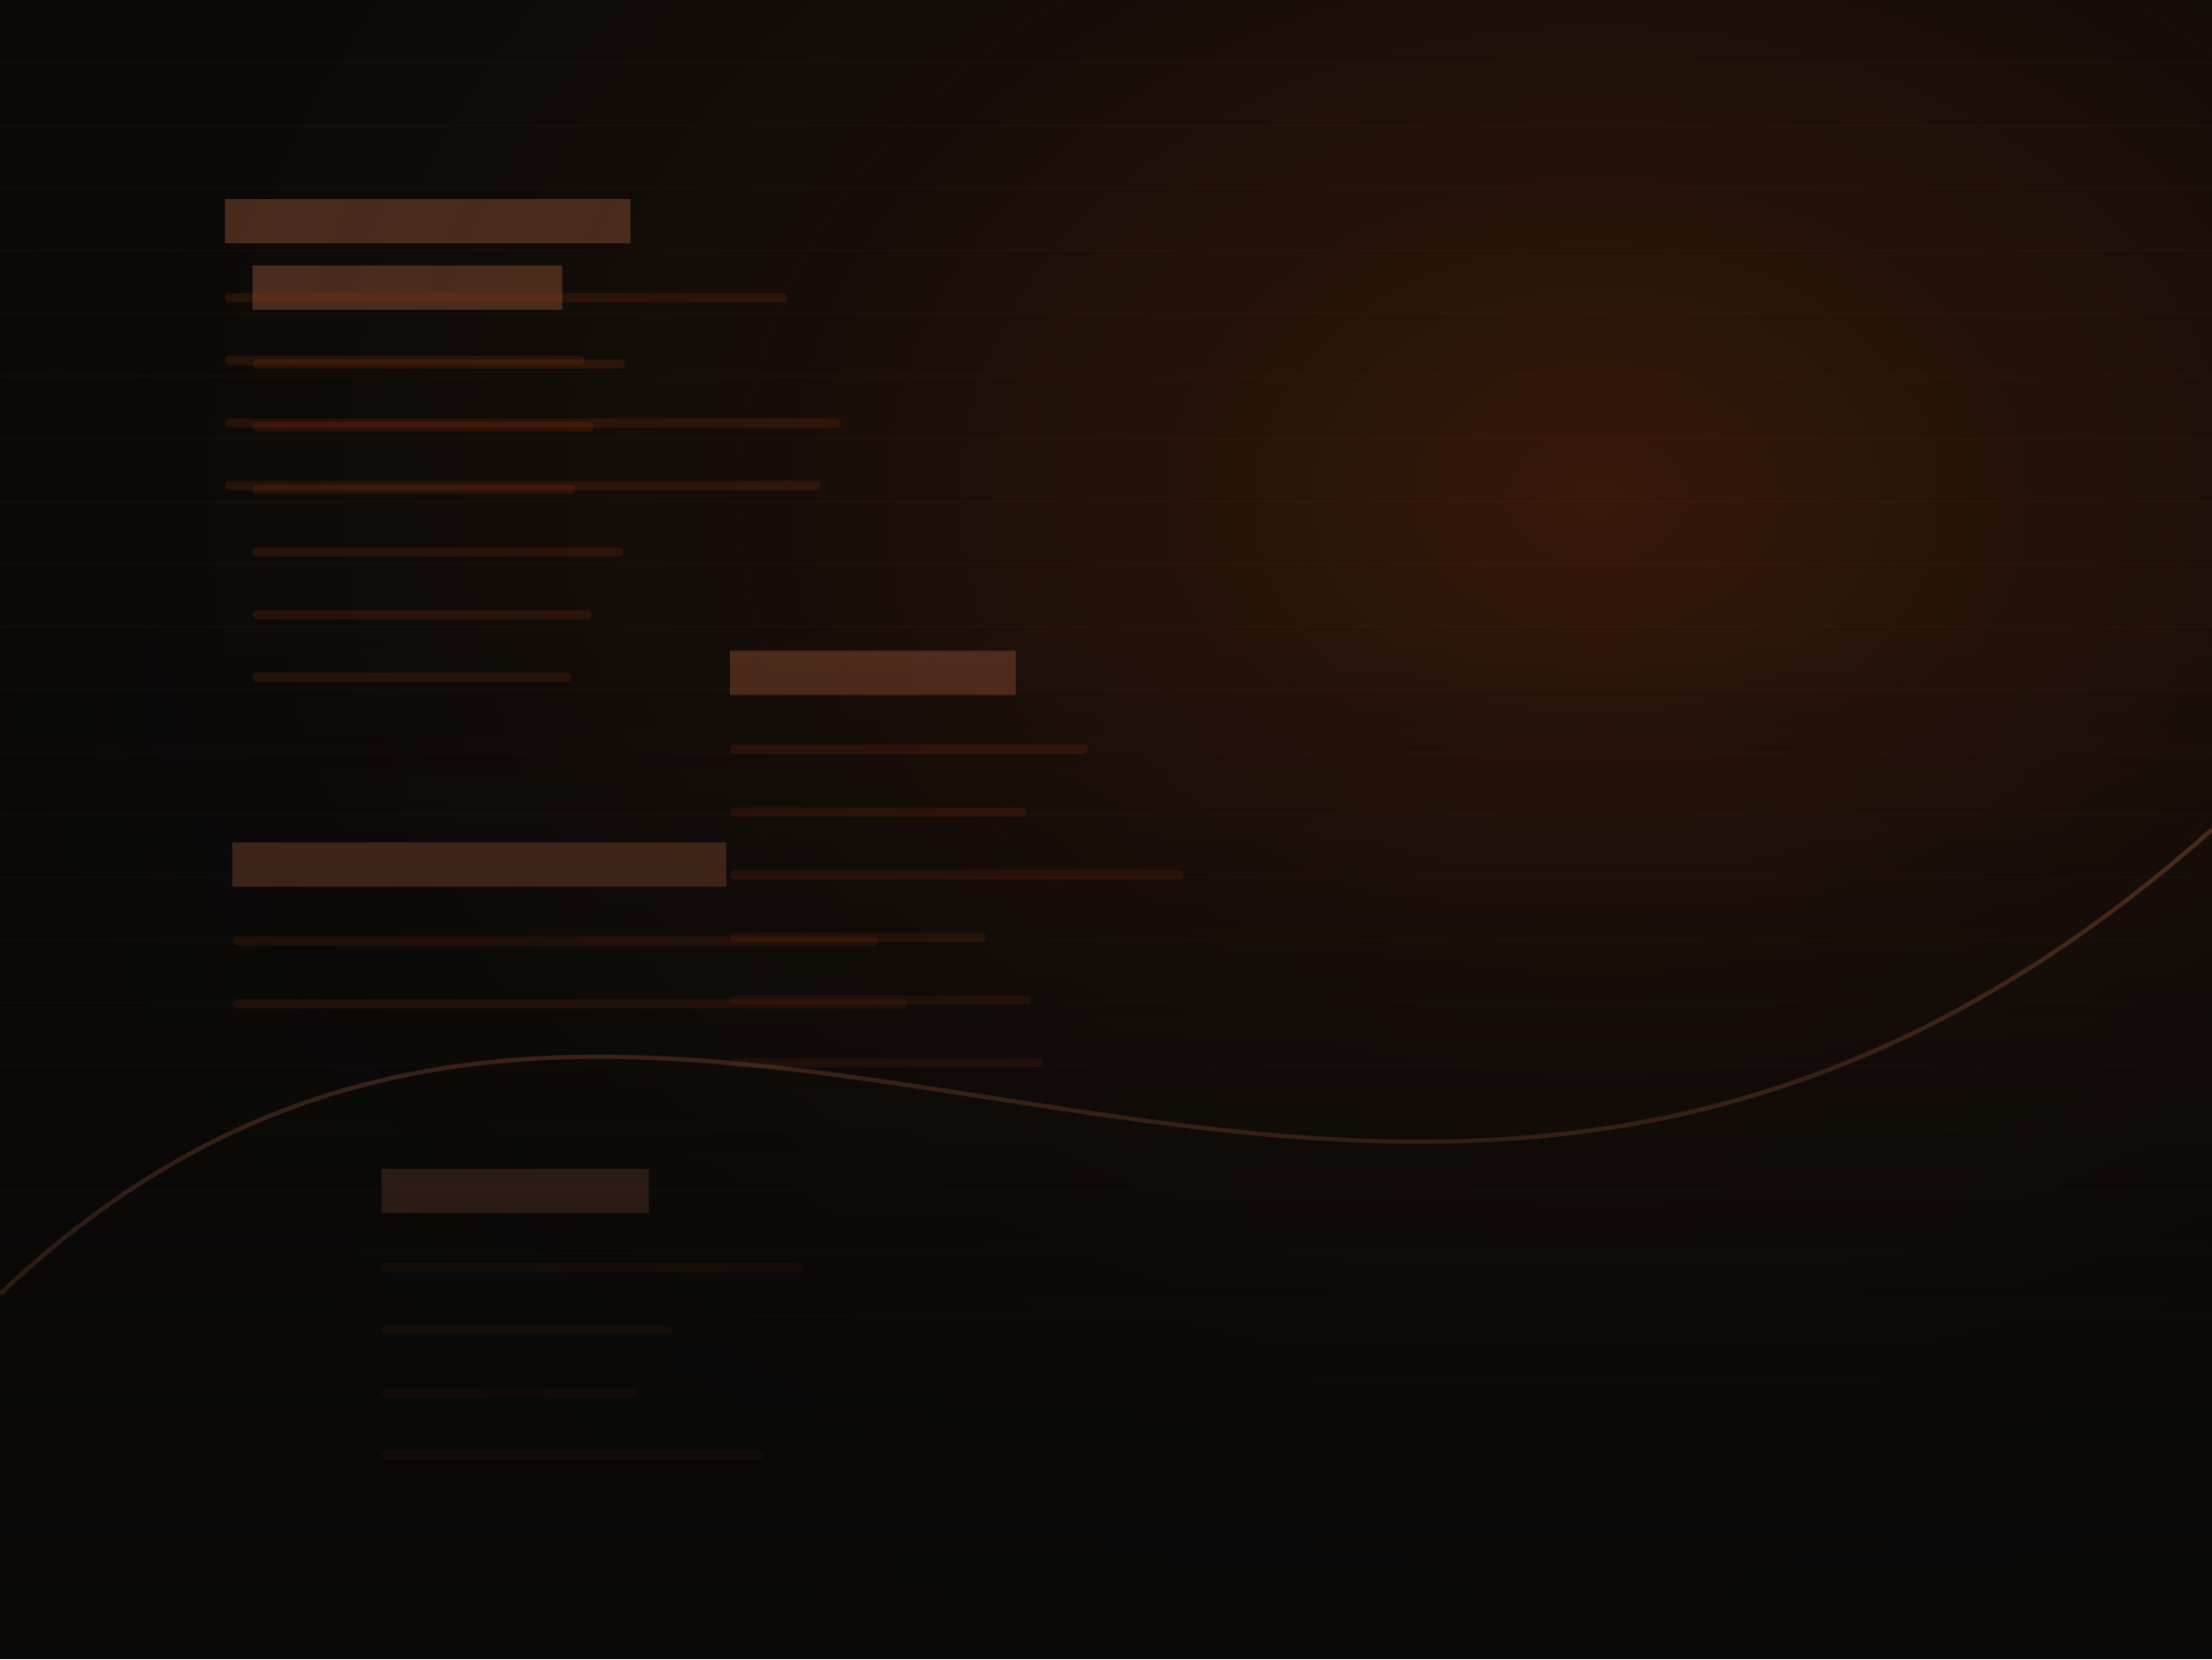
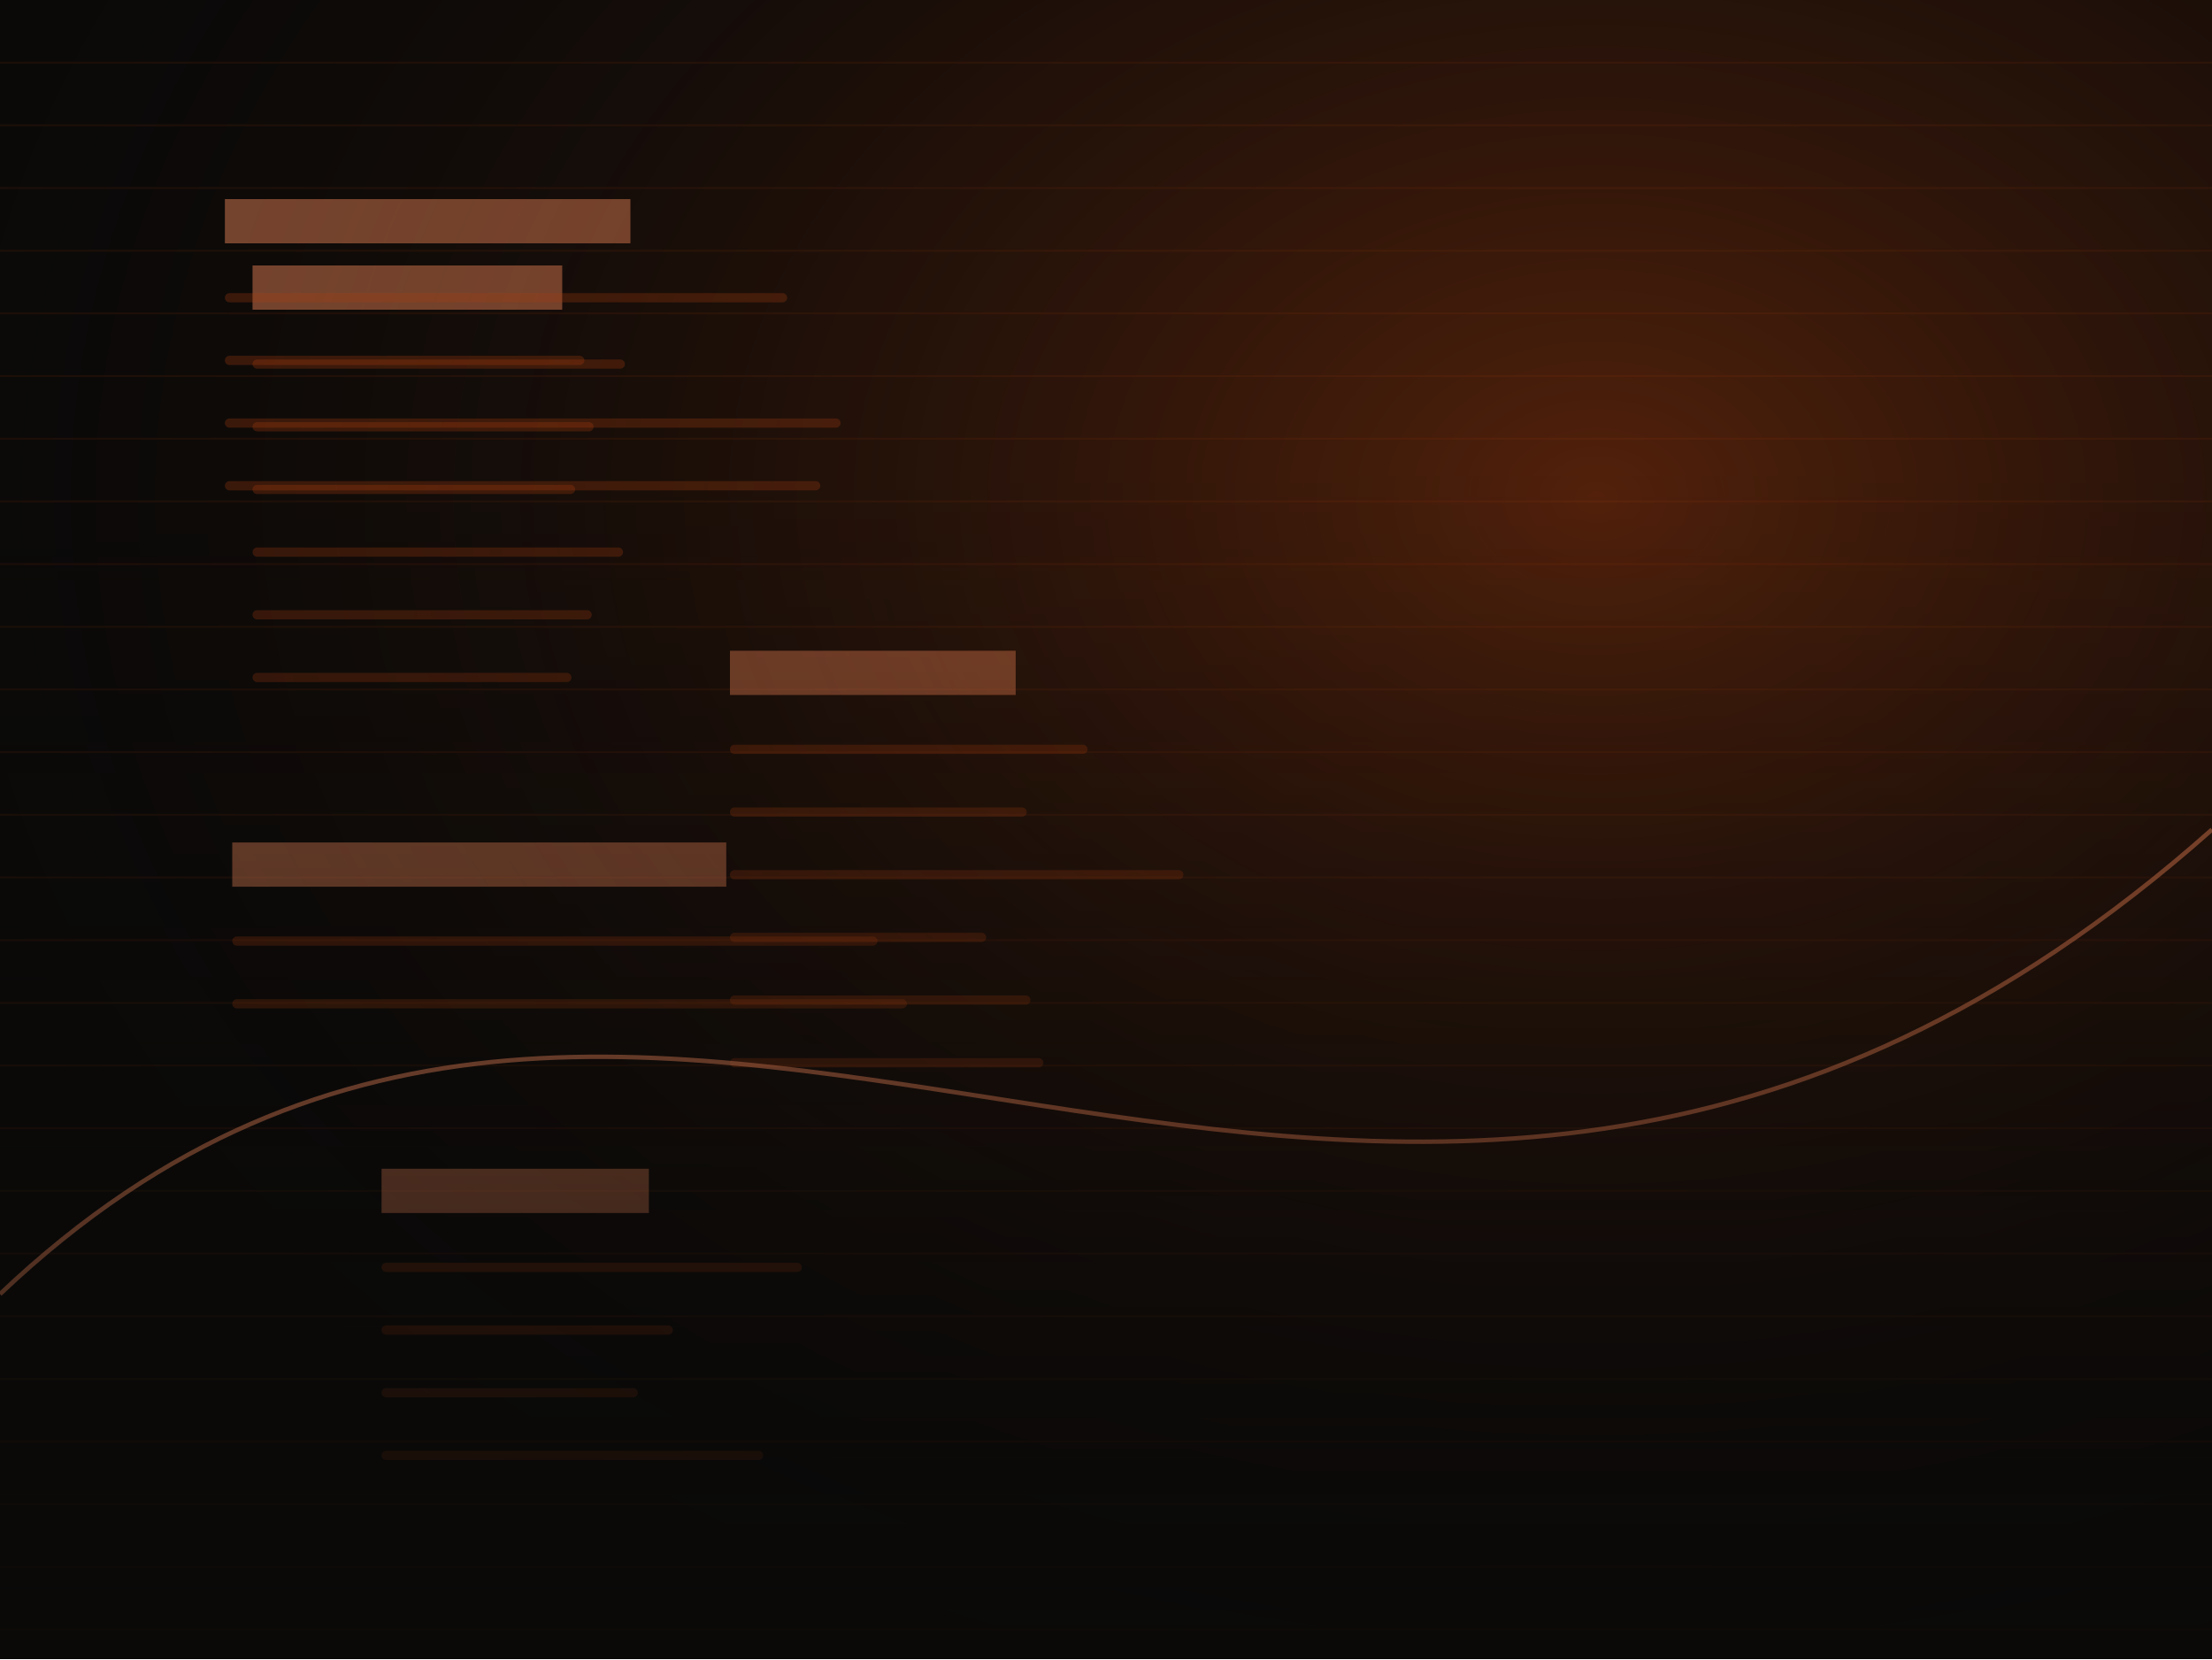
<svg xmlns="http://www.w3.org/2000/svg" viewBox="0 0 1200 900" width="1200" height="900" preserveAspectRatio="xMidYMid slice">
  <defs />
  <rect width="1200" height="900" fill="#0A0908" />
-   <line x1="0" y1="34" x2="1200" y2="34" stroke="#B8430F" stroke-width="1" stroke-opacity="0.07" />
-   <line x1="0" y1="68" x2="1200" y2="68" stroke="#B8430F" stroke-width="1" stroke-opacity="0.07" />
-   <line x1="0" y1="102" x2="1200" y2="102" stroke="#B8430F" stroke-width="1" stroke-opacity="0.07" />
-   <line x1="0" y1="136" x2="1200" y2="136" stroke="#B8430F" stroke-width="1" stroke-opacity="0.07" />
-   <line x1="0" y1="170" x2="1200" y2="170" stroke="#B8430F" stroke-width="1" stroke-opacity="0.07" />
-   <line x1="0" y1="204" x2="1200" y2="204" stroke="#B8430F" stroke-width="1" stroke-opacity="0.07" />
-   <line x1="0" y1="238" x2="1200" y2="238" stroke="#B8430F" stroke-width="1" stroke-opacity="0.07" />
-   <line x1="0" y1="272" x2="1200" y2="272" stroke="#B8430F" stroke-width="1" stroke-opacity="0.07" />
-   <line x1="0" y1="306" x2="1200" y2="306" stroke="#B8430F" stroke-width="1" stroke-opacity="0.07" />
-   <line x1="0" y1="340" x2="1200" y2="340" stroke="#B8430F" stroke-width="1" stroke-opacity="0.07" />
-   <line x1="0" y1="374" x2="1200" y2="374" stroke="#B8430F" stroke-width="1" stroke-opacity="0.07" />
-   <line x1="0" y1="408" x2="1200" y2="408" stroke="#B8430F" stroke-width="1" stroke-opacity="0.07" />
-   <line x1="0" y1="442" x2="1200" y2="442" stroke="#B8430F" stroke-width="1" stroke-opacity="0.07" />
-   <line x1="0" y1="476" x2="1200" y2="476" stroke="#B8430F" stroke-width="1" stroke-opacity="0.07" />
-   <line x1="0" y1="510" x2="1200" y2="510" stroke="#B8430F" stroke-width="1" stroke-opacity="0.07" />
-   <line x1="0" y1="544" x2="1200" y2="544" stroke="#B8430F" stroke-width="1" stroke-opacity="0.07" />
-   <line x1="0" y1="578" x2="1200" y2="578" stroke="#B8430F" stroke-width="1" stroke-opacity="0.07" />
-   <line x1="0" y1="612" x2="1200" y2="612" stroke="#B8430F" stroke-width="1" stroke-opacity="0.07" />
-   <line x1="0" y1="646" x2="1200" y2="646" stroke="#B8430F" stroke-width="1" stroke-opacity="0.07" />
-   <line x1="0" y1="680" x2="1200" y2="680" stroke="#B8430F" stroke-width="1" stroke-opacity="0.07" />
-   <line x1="0" y1="714" x2="1200" y2="714" stroke="#B8430F" stroke-width="1" stroke-opacity="0.07" />
-   <line x1="0" y1="748" x2="1200" y2="748" stroke="#B8430F" stroke-width="1" stroke-opacity="0.07" />
-   <line x1="0" y1="782" x2="1200" y2="782" stroke="#B8430F" stroke-width="1" stroke-opacity="0.07" />
-   <line x1="0" y1="816" x2="1200" y2="816" stroke="#B8430F" stroke-width="1" stroke-opacity="0.07" />
-   <line x1="0" y1="850" x2="1200" y2="850" stroke="#B8430F" stroke-width="1" stroke-opacity="0.07" />
-   <line x1="0" y1="884" x2="1200" y2="884" stroke="#B8430F" stroke-width="1" stroke-opacity="0.07" />
-   <rect x="137" y="144" width="168" height="24" fill="#F2895C" opacity="0.34" />
-   <rect x="137" y="195" width="202" height="5" rx="2.5" fill="#B8430F" opacity="0.2" />
-   <rect x="137" y="229" width="185" height="5" rx="2.5" fill="#B8430F" opacity="0.2" />
-   <rect x="137" y="263" width="175" height="5" rx="2.5" fill="#B8430F" opacity="0.2" />
-   <rect x="137" y="297" width="201" height="5" rx="2.5" fill="#B8430F" opacity="0.2" />
-   <rect x="137" y="331" width="184" height="5" rx="2.5" fill="#B8430F" opacity="0.2" />
-   <rect x="137" y="365" width="173" height="5" rx="2.5" fill="#B8430F" opacity="0.2" />
-   <rect x="126" y="457" width="268" height="24" fill="#F2895C" opacity="0.34" />
-   <rect x="126" y="508" width="350" height="5" rx="2.5" fill="#B8430F" opacity="0.2" />
-   <rect x="126" y="542" width="366" height="5" rx="2.5" fill="#B8430F" opacity="0.2" />
-   <rect x="207" y="634" width="145" height="24" fill="#F2895C" opacity="0.34" />
-   <rect x="207" y="685" width="228" height="5" rx="2.5" fill="#B8430F" opacity="0.2" />
-   <rect x="207" y="719" width="158" height="5" rx="2.5" fill="#B8430F" opacity="0.2" />
-   <rect x="207" y="753" width="139" height="5" rx="2.5" fill="#B8430F" opacity="0.2" />
-   <rect x="207" y="787" width="207" height="5" rx="2.5" fill="#B8430F" opacity="0.2" />
-   <rect x="122" y="108" width="220" height="24" fill="#F2895C" opacity="0.34" />
-   <rect x="122" y="159" width="305" height="5" rx="2.5" fill="#B8430F" opacity="0.2" />
-   <rect x="122" y="193" width="195" height="5" rx="2.5" fill="#B8430F" opacity="0.2" />
-   <rect x="122" y="227" width="334" height="5" rx="2.5" fill="#B8430F" opacity="0.2" />
-   <rect x="122" y="261" width="323" height="5" rx="2.5" fill="#B8430F" opacity="0.2" />
-   <rect x="396" y="353" width="155" height="24" fill="#F2895C" opacity="0.34" />
-   <rect x="396" y="404" width="194" height="5" rx="2.5" fill="#B8430F" opacity="0.2" />
-   <rect x="396" y="438" width="161" height="5" rx="2.5" fill="#B8430F" opacity="0.2" />
-   <rect x="396" y="472" width="246" height="5" rx="2.5" fill="#B8430F" opacity="0.2" />
-   <rect x="396" y="506" width="139" height="5" rx="2.5" fill="#B8430F" opacity="0.2" />
-   <rect x="396" y="540" width="163" height="5" rx="2.5" fill="#B8430F" opacity="0.2" />
-   <rect x="396" y="574" width="170" height="5" rx="2.5" fill="#B8430F" opacity="0.2" />
-   <path d="M0,702 C360,360 744,855 1200,450" fill="none" stroke="#F2895C" stroke-width="2.4" stroke-opacity="0.4" />
+   <line x1="0" y1="34" x2="1200" y2="34" stroke="#B8430F" stroke-width="1" stroke-opacity="0.11" />
+   <line x1="0" y1="68" x2="1200" y2="68" stroke="#B8430F" stroke-width="1" stroke-opacity="0.11" />
+   <line x1="0" y1="102" x2="1200" y2="102" stroke="#B8430F" stroke-width="1" stroke-opacity="0.11" />
+   <line x1="0" y1="136" x2="1200" y2="136" stroke="#B8430F" stroke-width="1" stroke-opacity="0.11" />
+   <line x1="0" y1="170" x2="1200" y2="170" stroke="#B8430F" stroke-width="1" stroke-opacity="0.11" />
+   <line x1="0" y1="204" x2="1200" y2="204" stroke="#B8430F" stroke-width="1" stroke-opacity="0.11" />
+   <line x1="0" y1="238" x2="1200" y2="238" stroke="#B8430F" stroke-width="1" stroke-opacity="0.11" />
+   <line x1="0" y1="272" x2="1200" y2="272" stroke="#B8430F" stroke-width="1" stroke-opacity="0.11" />
+   <line x1="0" y1="306" x2="1200" y2="306" stroke="#B8430F" stroke-width="1" stroke-opacity="0.11" />
+   <line x1="0" y1="340" x2="1200" y2="340" stroke="#B8430F" stroke-width="1" stroke-opacity="0.11" />
+   <line x1="0" y1="374" x2="1200" y2="374" stroke="#B8430F" stroke-width="1" stroke-opacity="0.11" />
+   <line x1="0" y1="408" x2="1200" y2="408" stroke="#B8430F" stroke-width="1" stroke-opacity="0.11" />
+   <line x1="0" y1="442" x2="1200" y2="442" stroke="#B8430F" stroke-width="1" stroke-opacity="0.11" />
+   <line x1="0" y1="476" x2="1200" y2="476" stroke="#B8430F" stroke-width="1" stroke-opacity="0.11" />
+   <line x1="0" y1="510" x2="1200" y2="510" stroke="#B8430F" stroke-width="1" stroke-opacity="0.11" />
+   <line x1="0" y1="544" x2="1200" y2="544" stroke="#B8430F" stroke-width="1" stroke-opacity="0.11" />
+   <line x1="0" y1="578" x2="1200" y2="578" stroke="#B8430F" stroke-width="1" stroke-opacity="0.11" />
+   <line x1="0" y1="612" x2="1200" y2="612" stroke="#B8430F" stroke-width="1" stroke-opacity="0.11" />
+   <line x1="0" y1="646" x2="1200" y2="646" stroke="#B8430F" stroke-width="1" stroke-opacity="0.11" />
+   <line x1="0" y1="680" x2="1200" y2="680" stroke="#B8430F" stroke-width="1" stroke-opacity="0.11" />
+   <line x1="0" y1="714" x2="1200" y2="714" stroke="#B8430F" stroke-width="1" stroke-opacity="0.11" />
+   <line x1="0" y1="748" x2="1200" y2="748" stroke="#B8430F" stroke-width="1" stroke-opacity="0.11" />
+   <line x1="0" y1="782" x2="1200" y2="782" stroke="#B8430F" stroke-width="1" stroke-opacity="0.11" />
+   <line x1="0" y1="816" x2="1200" y2="816" stroke="#B8430F" stroke-width="1" stroke-opacity="0.11" />
+   <line x1="0" y1="850" x2="1200" y2="850" stroke="#B8430F" stroke-width="1" stroke-opacity="0.11" />
+   <line x1="0" y1="884" x2="1200" y2="884" stroke="#B8430F" stroke-width="1" stroke-opacity="0.11" />
+   <rect x="137" y="144" width="168" height="24" fill="#F2895C" opacity="0.49" />
+   <rect x="137" y="195" width="202" height="5" rx="2.5" fill="#B8430F" opacity="0.29" />
+   <rect x="137" y="229" width="185" height="5" rx="2.5" fill="#B8430F" opacity="0.29" />
+   <rect x="137" y="263" width="175" height="5" rx="2.5" fill="#B8430F" opacity="0.29" />
+   <rect x="137" y="297" width="201" height="5" rx="2.5" fill="#B8430F" opacity="0.29" />
+   <rect x="137" y="331" width="184" height="5" rx="2.5" fill="#B8430F" opacity="0.29" />
+   <rect x="137" y="365" width="173" height="5" rx="2.5" fill="#B8430F" opacity="0.29" />
+   <rect x="126" y="457" width="268" height="24" fill="#F2895C" opacity="0.49" />
+   <rect x="126" y="508" width="350" height="5" rx="2.5" fill="#B8430F" opacity="0.29" />
+   <rect x="126" y="542" width="366" height="5" rx="2.5" fill="#B8430F" opacity="0.29" />
+   <rect x="207" y="634" width="145" height="24" fill="#F2895C" opacity="0.49" />
+   <rect x="207" y="685" width="228" height="5" rx="2.5" fill="#B8430F" opacity="0.29" />
+   <rect x="207" y="719" width="158" height="5" rx="2.5" fill="#B8430F" opacity="0.29" />
+   <rect x="207" y="753" width="139" height="5" rx="2.5" fill="#B8430F" opacity="0.29" />
+   <rect x="207" y="787" width="207" height="5" rx="2.5" fill="#B8430F" opacity="0.29" />
+   <rect x="122" y="108" width="220" height="24" fill="#F2895C" opacity="0.49" />
+   <rect x="122" y="159" width="305" height="5" rx="2.5" fill="#B8430F" opacity="0.29" />
+   <rect x="122" y="193" width="195" height="5" rx="2.5" fill="#B8430F" opacity="0.29" />
+   <rect x="122" y="227" width="334" height="5" rx="2.5" fill="#B8430F" opacity="0.29" />
+   <rect x="122" y="261" width="323" height="5" rx="2.5" fill="#B8430F" opacity="0.29" />
+   <rect x="396" y="353" width="155" height="24" fill="#F2895C" opacity="0.49" />
+   <rect x="396" y="404" width="194" height="5" rx="2.5" fill="#B8430F" opacity="0.29" />
+   <rect x="396" y="438" width="161" height="5" rx="2.5" fill="#B8430F" opacity="0.29" />
+   <rect x="396" y="472" width="246" height="5" rx="2.5" fill="#B8430F" opacity="0.29" />
+   <rect x="396" y="506" width="139" height="5" rx="2.5" fill="#B8430F" opacity="0.29" />
+   <rect x="396" y="540" width="163" height="5" rx="2.5" fill="#B8430F" opacity="0.29" />
+   <rect x="396" y="574" width="170" height="5" rx="2.5" fill="#B8430F" opacity="0.29" />
+   <path d="M0,702 C360,360 744,855 1200,450" fill="none" stroke="#F2895C" stroke-width="2.4" stroke-opacity="0.62" />
  <radialGradient id="bl" cx="0.72" cy="0.3" r="0.8">
-     <stop offset="0" stop-color="#B8430F" stop-opacity="0.32" />
+     <stop offset="0" stop-color="#B8430F" stop-opacity="0.42" />
    <stop offset="1" stop-color="#0A0908" stop-opacity="0" />
  </radialGradient>
  <rect width="1200" height="900" fill="url(#bl)" />
  <linearGradient id="vg2" x1="0" y1="1" x2="0" y2="0">
-     <stop offset="0" stop-color="#0A0908" stop-opacity="0.9" />
-     <stop offset="0.62" stop-color="#0A0908" stop-opacity="0.18" />
+     <stop offset="0" stop-color="#0A0908" stop-opacity="0.88" />
+     <stop offset="0.34" stop-color="#0A0908" stop-opacity="0.34" />
+     <stop offset="0.72" stop-color="#0A0908" stop-opacity="0" />
  </linearGradient>
  <rect width="1200" height="900" fill="url(#vg2)" />
</svg>
